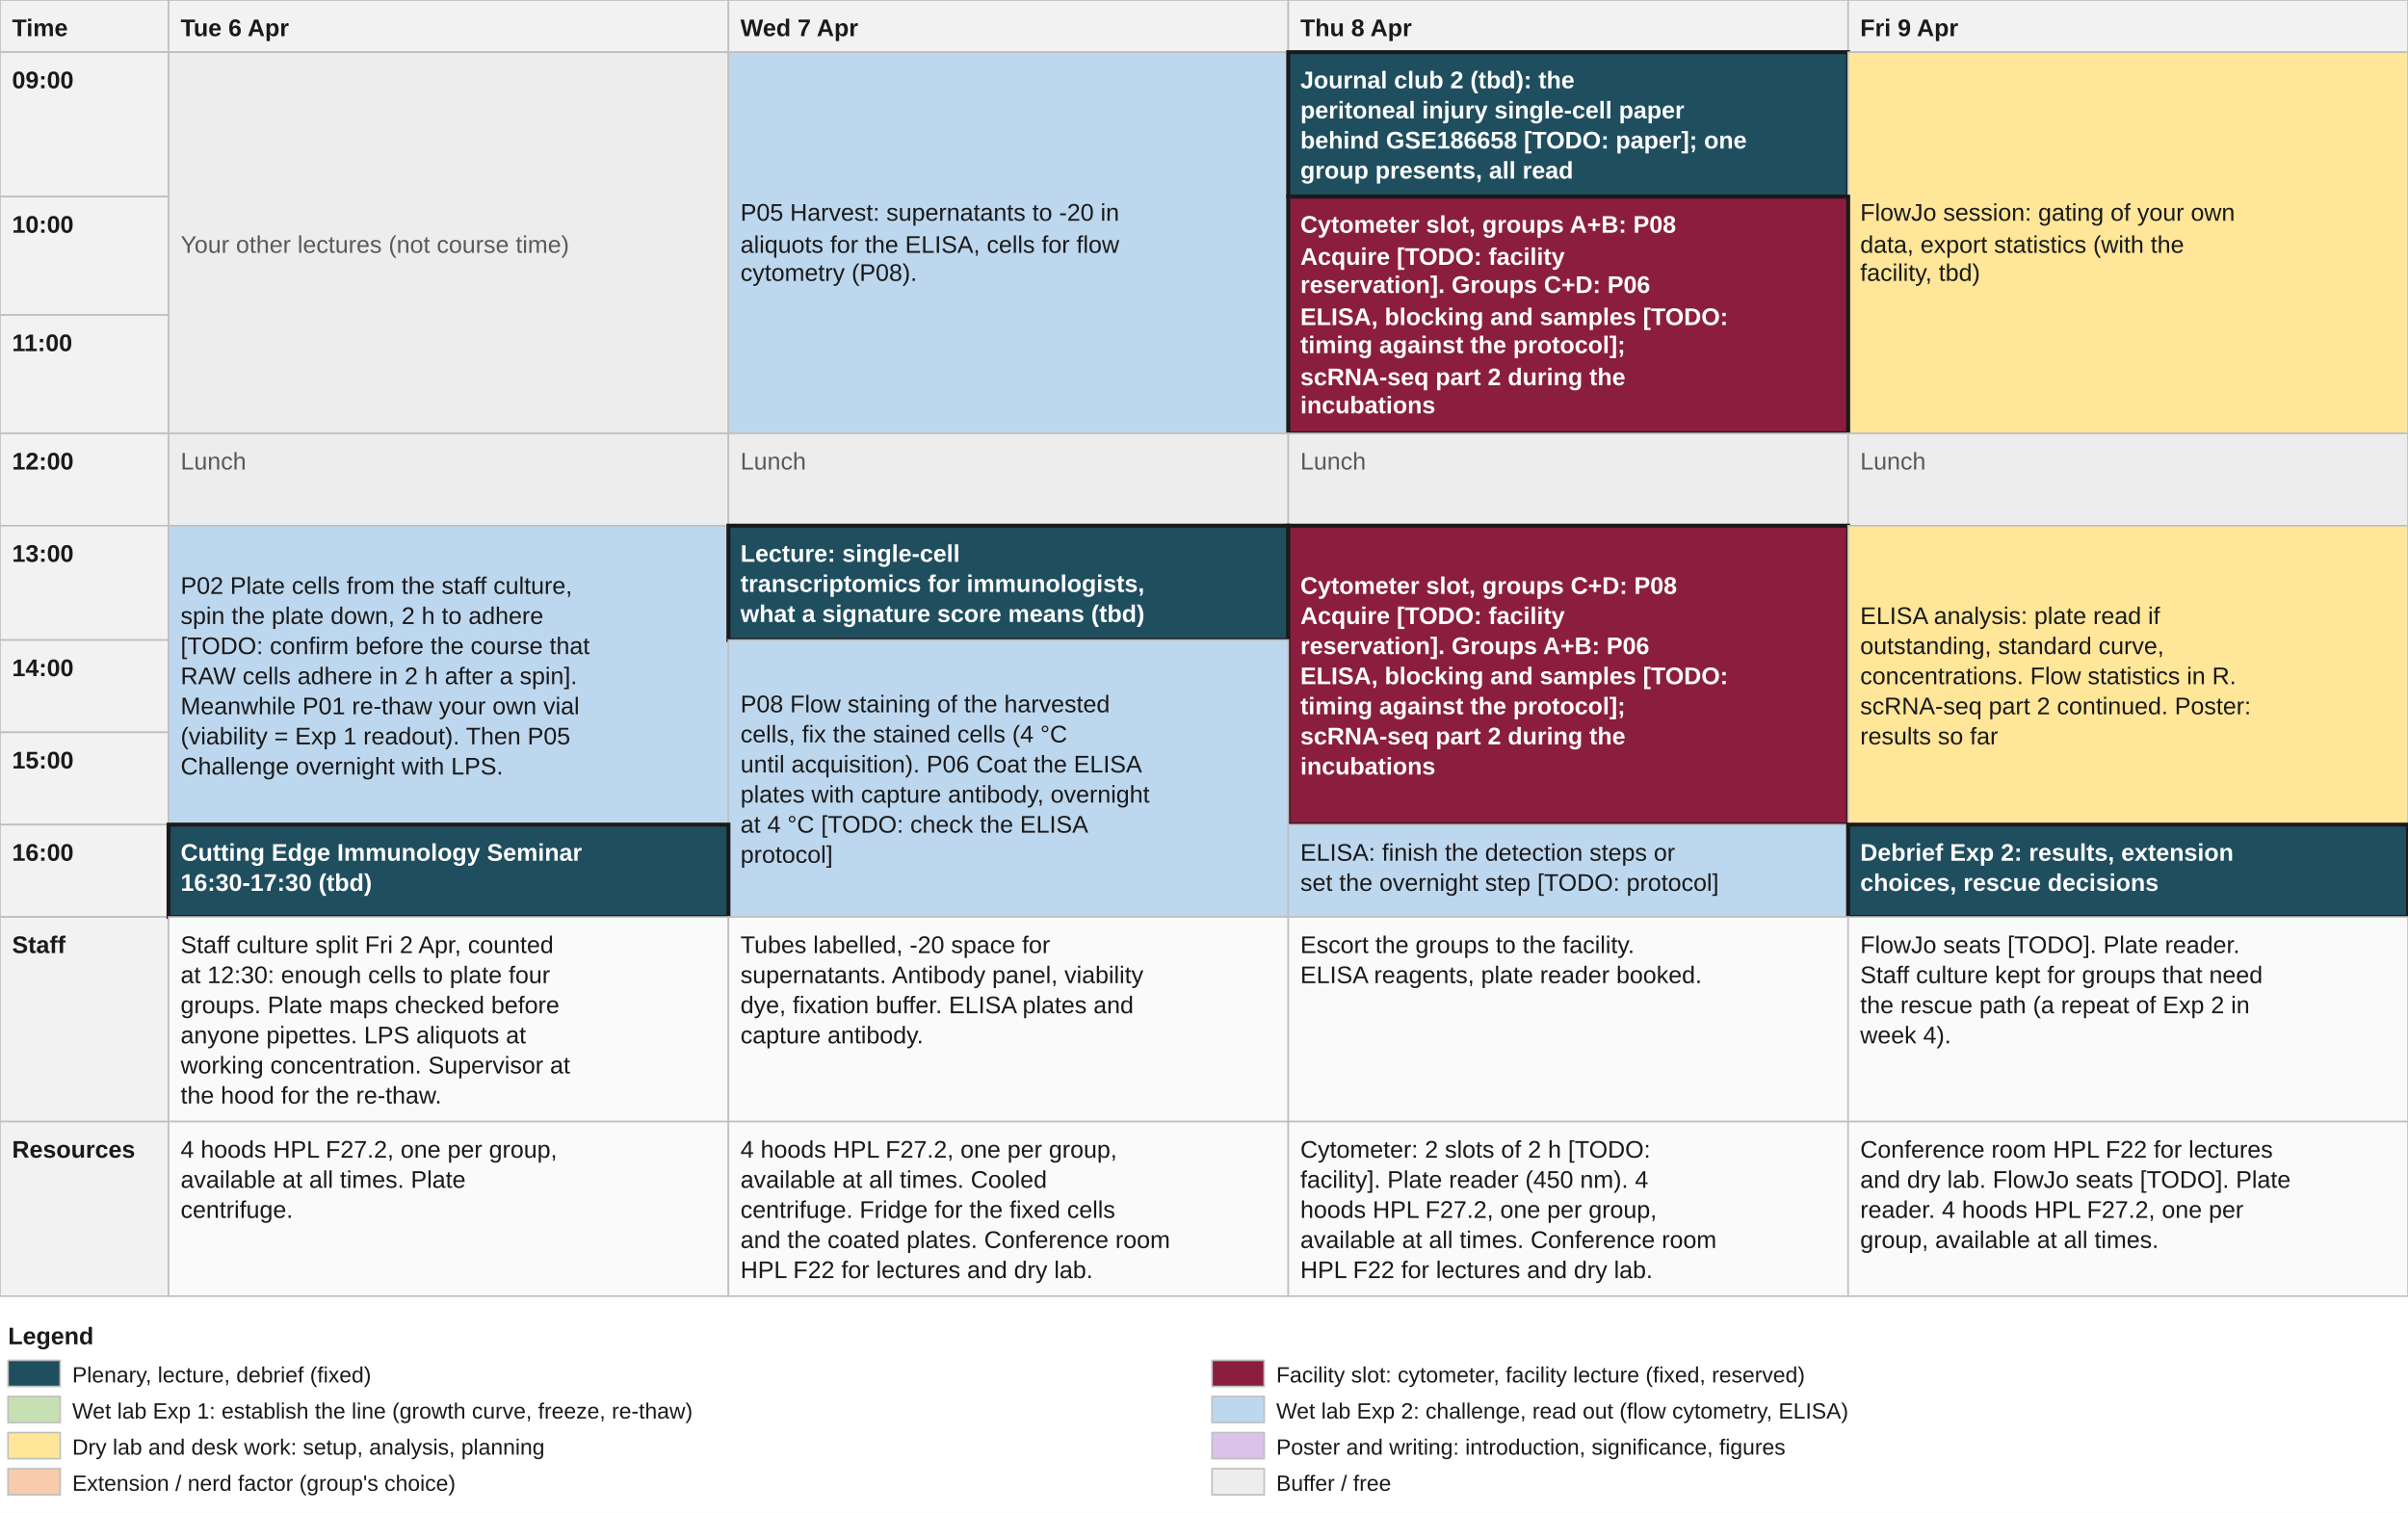
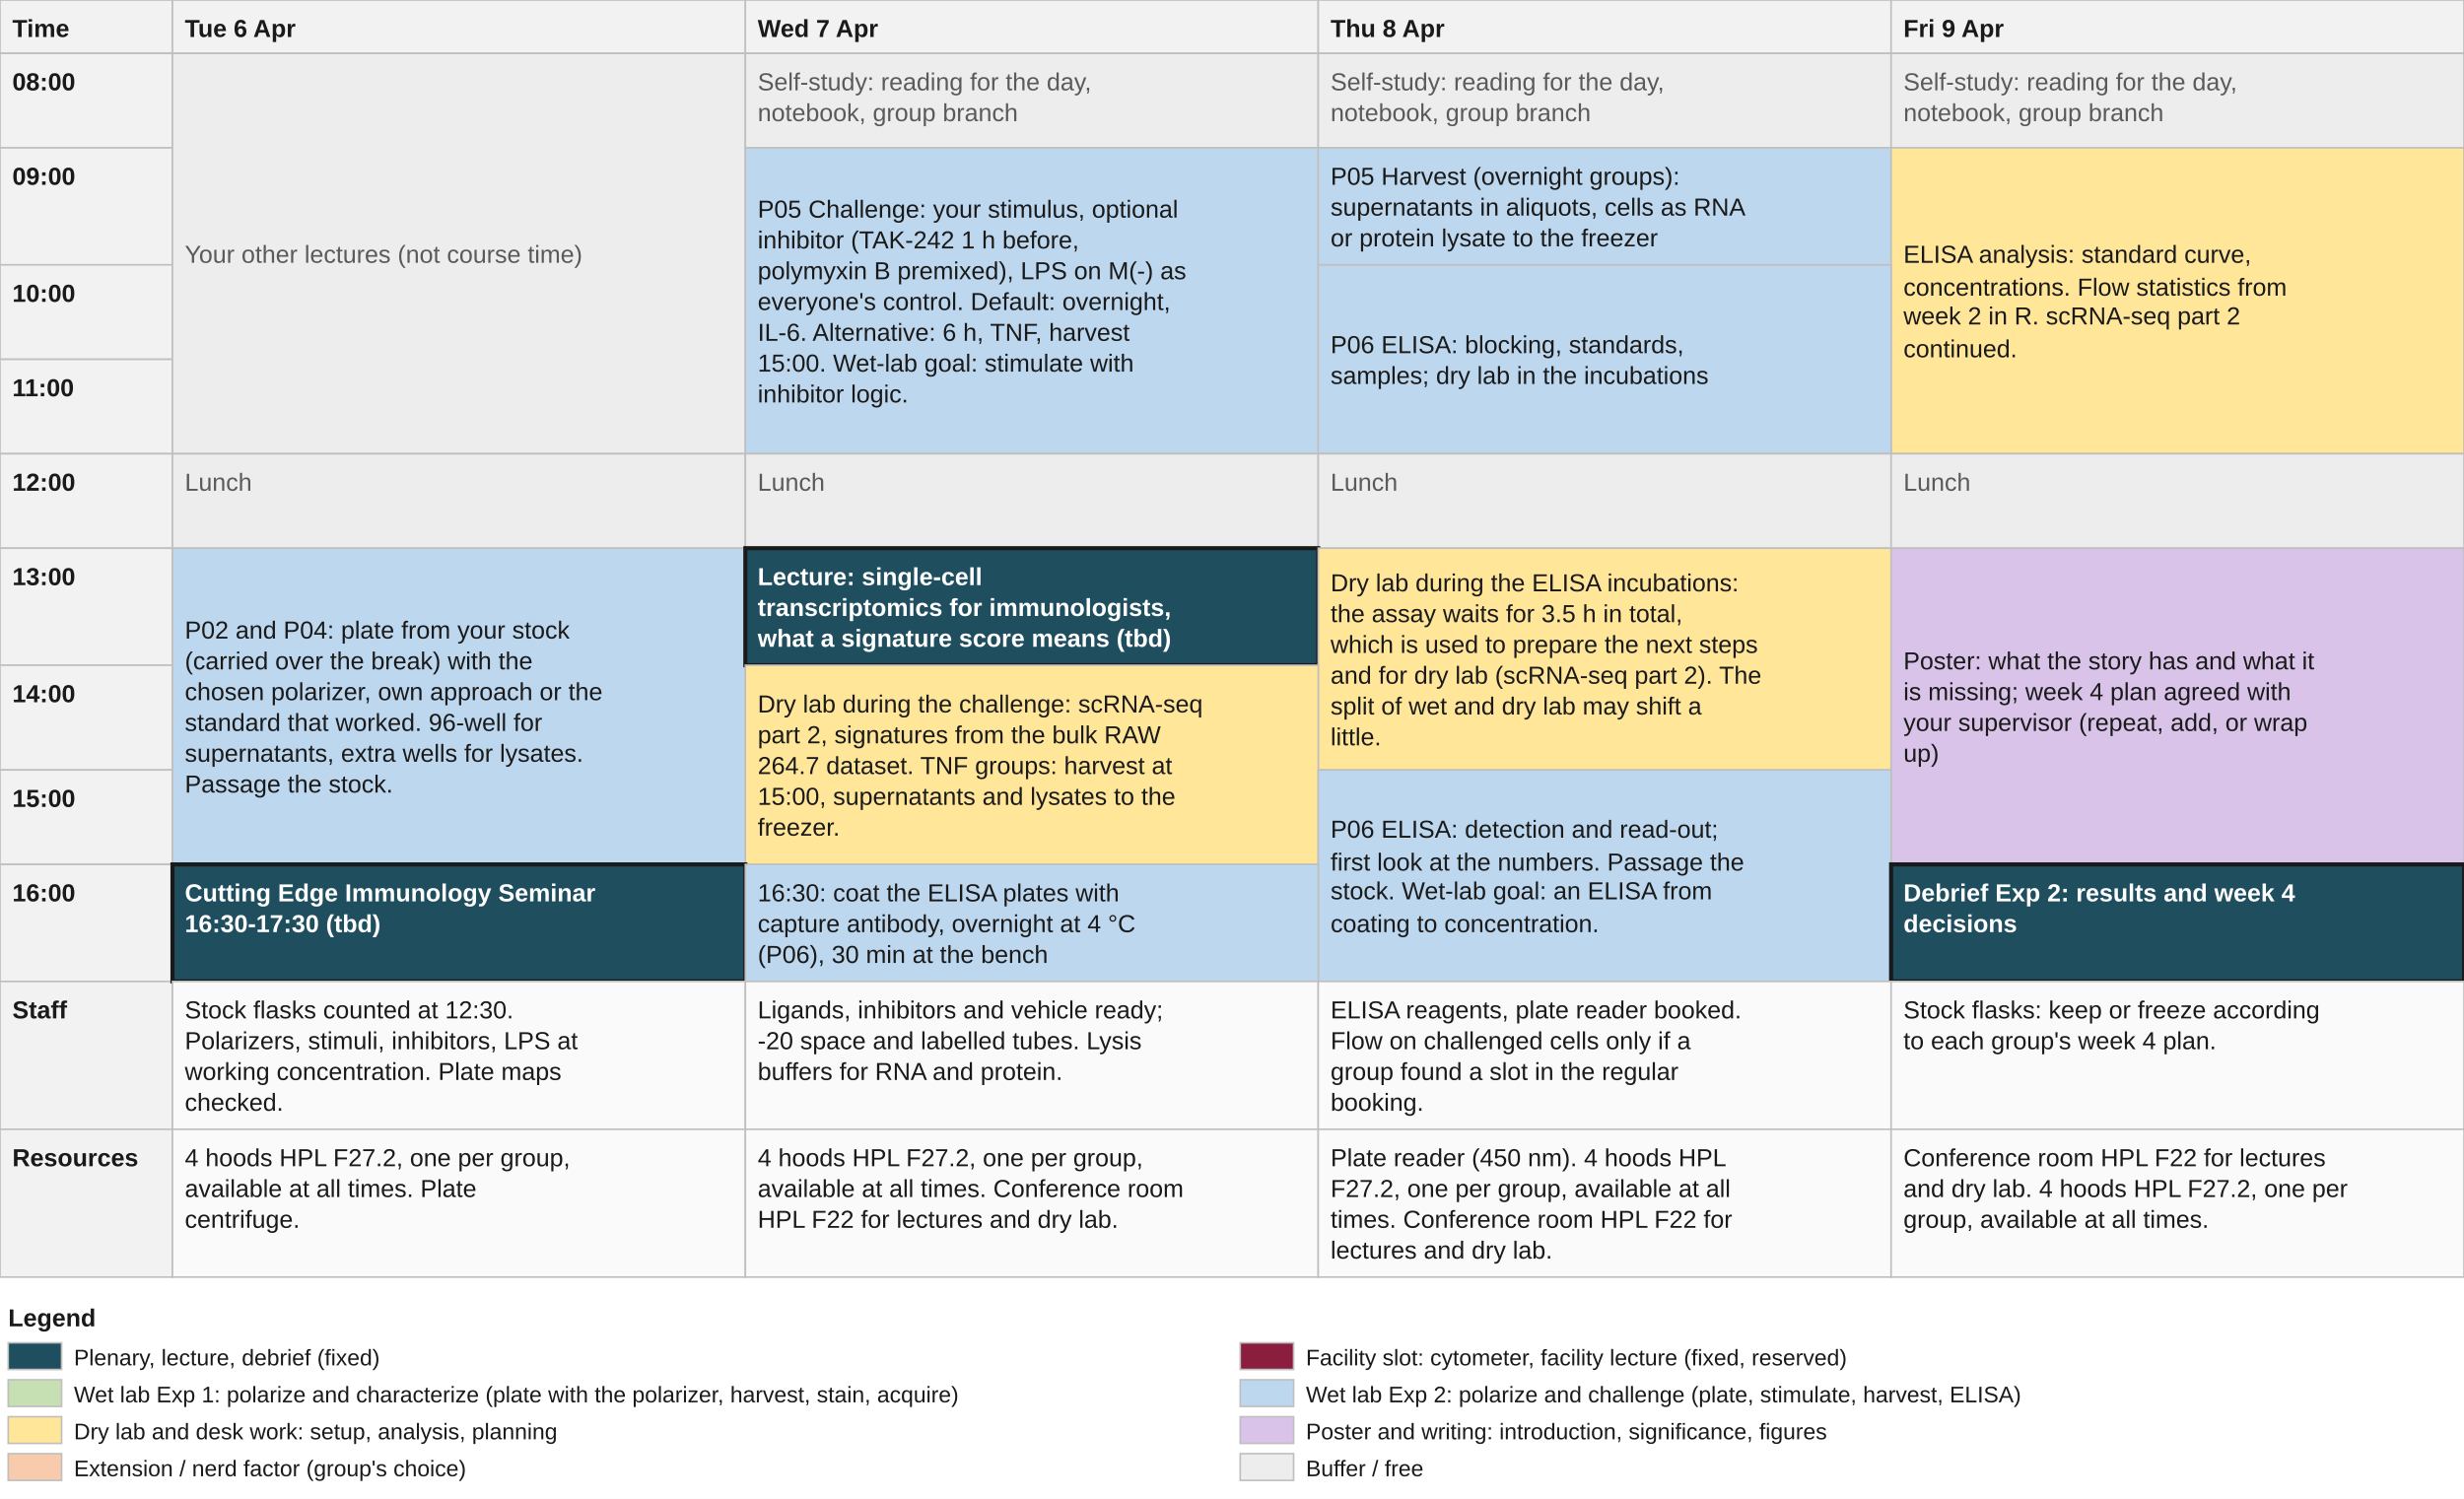
- <svg xmlns="http://www.w3.org/2000/svg" viewBox="0 0 1200 754" width="1200" height="754" font-family="Arial, Helvetica, sans-serif">
-   <rect x="0" y="0" width="1200" height="754" fill="#ffffff" />
+ <svg xmlns="http://www.w3.org/2000/svg" viewBox="0 0 1200 730" width="1200" height="730" font-family="Arial, Helvetica, sans-serif">
+   <rect x="0" y="0" width="1200" height="730" fill="#ffffff" />
  <rect x="0" y="0" width="84" height="26" fill="#F2F2F2" stroke="#BFBFBF" stroke-width="0.8" />
  <text x="6" y="18" font-size="12" fill="#1A1A1A" font-weight="bold">Time</text>
  <rect x="84.0" y="0" width="279.0" height="26" fill="#F2F2F2" stroke="#BFBFBF" stroke-width="0.8" />
  <text x="90" y="18" font-size="12" fill="#1A1A1A" font-weight="bold">Tue 6 Apr</text>
  <rect x="363.0" y="0" width="279.0" height="26" fill="#F2F2F2" stroke="#BFBFBF" stroke-width="0.8" />
  <text x="369" y="18" font-size="12" fill="#1A1A1A" font-weight="bold">Wed 7 Apr</text>
  <rect x="642.0" y="0" width="279.0" height="26" fill="#F2F2F2" stroke="#BFBFBF" stroke-width="0.8" />
  <text x="648" y="18" font-size="12" fill="#1A1A1A" font-weight="bold">Thu 8 Apr</text>
  <rect x="921.0" y="0" width="279.0" height="26" fill="#F2F2F2" stroke="#BFBFBF" stroke-width="0.8" />
  <text x="927" y="18" font-size="12" fill="#1A1A1A" font-weight="bold">Fri 9 Apr</text>
-   <rect x="0" y="26" width="84" height="72" fill="#F2F2F2" stroke="#BFBFBF" stroke-width="0.8" />
-   <text x="6" y="44" font-size="12" fill="#1A1A1A" font-weight="bold">09:00</text>
-   <rect x="0" y="98" width="84" height="59" fill="#F2F2F2" stroke="#BFBFBF" stroke-width="0.8" />
-   <text x="6" y="116" font-size="12" fill="#1A1A1A" font-weight="bold">10:00</text>
-   <rect x="0" y="157" width="84" height="59" fill="#F2F2F2" stroke="#BFBFBF" stroke-width="0.8" />
-   <text x="6" y="175" font-size="12" fill="#1A1A1A" font-weight="bold">11:00</text>
-   <rect x="0" y="216" width="84" height="46" fill="#F2F2F2" stroke="#BFBFBF" stroke-width="0.8" />
-   <text x="6" y="234" font-size="12" fill="#1A1A1A" font-weight="bold">12:00</text>
-   <rect x="0" y="262" width="84" height="57" fill="#F2F2F2" stroke="#BFBFBF" stroke-width="0.8" />
-   <text x="6" y="280" font-size="12" fill="#1A1A1A" font-weight="bold">13:00</text>
-   <rect x="0" y="319" width="84" height="46" fill="#F2F2F2" stroke="#BFBFBF" stroke-width="0.8" />
-   <text x="6" y="337" font-size="12" fill="#1A1A1A" font-weight="bold">14:00</text>
-   <rect x="0" y="365" width="84" height="46" fill="#F2F2F2" stroke="#BFBFBF" stroke-width="0.8" />
-   <text x="6" y="383" font-size="12" fill="#1A1A1A" font-weight="bold">15:00</text>
-   <rect x="0" y="411" width="84" height="46" fill="#F2F2F2" stroke="#BFBFBF" stroke-width="0.8" />
-   <text x="6" y="429" font-size="12" fill="#1A1A1A" font-weight="bold">16:00</text>
-   <rect x="0" y="457" width="84" height="102" fill="#F2F2F2" stroke="#BFBFBF" stroke-width="0.8" />
-   <text x="6" y="475" font-size="12" fill="#1A1A1A" font-weight="bold">Staff</text>
-   <rect x="0" y="559" width="84" height="87" fill="#F2F2F2" stroke="#BFBFBF" stroke-width="0.8" />
-   <text x="6" y="577" font-size="12" fill="#1A1A1A" font-weight="bold">Resources</text>
-   <rect x="84.0" y="26" width="279.0" height="190" fill="#EDEDED" stroke="#BFBFBF" stroke-width="0.8" />
-   <text x="90" y="126" font-size="12" fill="#5A5A5A">Your other lectures (not course time)</text>
-   <rect x="363.0" y="26" width="279.0" height="190" fill="#BDD7EE" stroke="#BFBFBF" stroke-width="0.8" />
-   <text x="369" y="110" font-size="12" fill="#1A1A1A">P05 Harvest: supernatants to -20 in</text>
-   <text x="369" y="126" font-size="12" fill="#1A1A1A">aliquots for the ELISA, cells for flow</text>
-   <text x="369" y="140" font-size="12" fill="#1A1A1A">cytometry (P08).</text>
-   <rect x="642.0" y="26" width="279.0" height="72" fill="#1F4E5F" stroke="#1A1A1A" stroke-width="2" />
-   <text x="648" y="44" font-size="12" fill="#FFFFFF" font-weight="bold">Journal club 2 (tbd): the</text>
-   <text x="648" y="59" font-size="12" fill="#FFFFFF" font-weight="bold">peritoneal injury single-cell paper</text>
-   <text x="648" y="74" font-size="12" fill="#FFFFFF" font-weight="bold">behind GSE186658 [TODO: paper]; one</text>
-   <text x="648" y="89" font-size="12" fill="#FFFFFF" font-weight="bold">group presents, all read</text>
-   <rect x="921.0" y="26" width="279.0" height="190" fill="#FFE699" stroke="#BFBFBF" stroke-width="0.8" />
-   <text x="927" y="110" font-size="12" fill="#1A1A1A">FlowJo session: gating of your own</text>
-   <text x="927" y="126" font-size="12" fill="#1A1A1A">data, export statistics (with the</text>
-   <text x="927" y="140" font-size="12" fill="#1A1A1A">facility, tbd)</text>
-   <rect x="642.0" y="98" width="279.0" height="118" fill="#8B1E3F" stroke="#1A1A1A" stroke-width="2" />
-   <text x="648" y="116" font-size="12" fill="#FFFFFF" font-weight="bold">Cytometer slot, groups A+B: P08</text>
-   <text x="648" y="132" font-size="12" fill="#FFFFFF" font-weight="bold">Acquire [TODO: facility</text>
-   <text x="648" y="146" font-size="12" fill="#FFFFFF" font-weight="bold">reservation]. Groups C+D: P06</text>
-   <text x="648" y="162" font-size="12" fill="#FFFFFF" font-weight="bold">ELISA, blocking and samples [TODO:</text>
-   <text x="648" y="176" font-size="12" fill="#FFFFFF" font-weight="bold">timing against the protocol];</text>
-   <text x="648" y="192" font-size="12" fill="#FFFFFF" font-weight="bold">scRNA-seq part 2 during the</text>
-   <text x="648" y="206" font-size="12" fill="#FFFFFF" font-weight="bold">incubations</text>
-   <rect x="84.0" y="216" width="279.0" height="46" fill="#EDEDED" stroke="#BFBFBF" stroke-width="0.8" />
-   <text x="90" y="234" font-size="12" fill="#5A5A5A">Lunch</text>
-   <rect x="363.0" y="216" width="279.0" height="46" fill="#EDEDED" stroke="#BFBFBF" stroke-width="0.8" />
-   <text x="369" y="234" font-size="12" fill="#5A5A5A">Lunch</text>
-   <rect x="642.0" y="216" width="279.0" height="46" fill="#EDEDED" stroke="#BFBFBF" stroke-width="0.8" />
-   <text x="648" y="234" font-size="12" fill="#5A5A5A">Lunch</text>
-   <rect x="921.0" y="216" width="279.0" height="46" fill="#EDEDED" stroke="#BFBFBF" stroke-width="0.8" />
-   <text x="927" y="234" font-size="12" fill="#5A5A5A">Lunch</text>
-   <rect x="84.0" y="262" width="279.0" height="149" fill="#BDD7EE" stroke="#BFBFBF" stroke-width="0.8" />
-   <text x="90" y="296" font-size="12" fill="#1A1A1A">P02 Plate cells from the staff culture,</text>
-   <text x="90" y="311" font-size="12" fill="#1A1A1A">spin the plate down, 2 h to adhere</text>
-   <text x="90" y="326" font-size="12" fill="#1A1A1A">[TODO: confirm before the course that</text>
-   <text x="90" y="341" font-size="12" fill="#1A1A1A">RAW cells adhere in 2 h after a spin].</text>
-   <text x="90" y="356" font-size="12" fill="#1A1A1A">Meanwhile P01 re-thaw your own vial</text>
-   <text x="90" y="371" font-size="12" fill="#1A1A1A">(viability = Exp 1 readout). Then P05</text>
-   <text x="90" y="386" font-size="12" fill="#1A1A1A">Challenge overnight with LPS.</text>
-   <rect x="363.0" y="262" width="279.0" height="57" fill="#1F4E5F" stroke="#1A1A1A" stroke-width="2" />
-   <text x="369" y="280" font-size="12" fill="#FFFFFF" font-weight="bold">Lecture: single-cell</text>
-   <text x="369" y="295" font-size="12" fill="#FFFFFF" font-weight="bold">transcriptomics for immunologists,</text>
-   <text x="369" y="310" font-size="12" fill="#FFFFFF" font-weight="bold">what a signature score means (tbd)</text>
-   <rect x="642.0" y="262" width="279.0" height="149" fill="#8B1E3F" stroke="#1A1A1A" stroke-width="2" />
-   <text x="648" y="296" font-size="12" fill="#FFFFFF" font-weight="bold">Cytometer slot, groups C+D: P08</text>
-   <text x="648" y="311" font-size="12" fill="#FFFFFF" font-weight="bold">Acquire [TODO: facility</text>
-   <text x="648" y="326" font-size="12" fill="#FFFFFF" font-weight="bold">reservation]. Groups A+B: P06</text>
-   <text x="648" y="341" font-size="12" fill="#FFFFFF" font-weight="bold">ELISA, blocking and samples [TODO:</text>
-   <text x="648" y="356" font-size="12" fill="#FFFFFF" font-weight="bold">timing against the protocol];</text>
-   <text x="648" y="371" font-size="12" fill="#FFFFFF" font-weight="bold">scRNA-seq part 2 during the</text>
-   <text x="648" y="386" font-size="12" fill="#FFFFFF" font-weight="bold">incubations</text>
-   <rect x="921.0" y="262" width="279.0" height="149" fill="#FFE699" stroke="#BFBFBF" stroke-width="0.8" />
-   <text x="927" y="311" font-size="12" fill="#1A1A1A">ELISA analysis: plate read if</text>
-   <text x="927" y="326" font-size="12" fill="#1A1A1A">outstanding, standard curve,</text>
-   <text x="927" y="341" font-size="12" fill="#1A1A1A">concentrations. Flow statistics in R.</text>
-   <text x="927" y="356" font-size="12" fill="#1A1A1A">scRNA-seq part 2 continued. Poster:</text>
-   <text x="927" y="371" font-size="12" fill="#1A1A1A">results so far</text>
-   <rect x="363.0" y="319" width="279.0" height="138" fill="#BDD7EE" stroke="#BFBFBF" stroke-width="0.8" />
-   <text x="369" y="355" font-size="12" fill="#1A1A1A">P08 Flow staining of the harvested</text>
-   <text x="369" y="370" font-size="12" fill="#1A1A1A">cells, fix the stained cells (4 °C</text>
-   <text x="369" y="385" font-size="12" fill="#1A1A1A">until acquisition). P06 Coat the ELISA</text>
-   <text x="369" y="400" font-size="12" fill="#1A1A1A">plates with capture antibody, overnight</text>
-   <text x="369" y="415" font-size="12" fill="#1A1A1A">at 4 °C [TODO: check the ELISA</text>
-   <text x="369" y="430" font-size="12" fill="#1A1A1A">protocol]</text>
-   <rect x="84.0" y="411" width="279.0" height="46" fill="#1F4E5F" stroke="#1A1A1A" stroke-width="2" />
-   <text x="90" y="429" font-size="12" fill="#FFFFFF" font-weight="bold">Cutting Edge Immunology Seminar</text>
-   <text x="90" y="444" font-size="12" fill="#FFFFFF" font-weight="bold">16:30-17:30 (tbd)</text>
-   <rect x="642.0" y="411" width="279.0" height="46" fill="#BDD7EE" stroke="#BFBFBF" stroke-width="0.8" />
-   <text x="648" y="429" font-size="12" fill="#1A1A1A">ELISA: finish the detection steps or</text>
-   <text x="648" y="444" font-size="12" fill="#1A1A1A">set the overnight step [TODO: protocol]</text>
-   <rect x="921.0" y="411" width="279.0" height="46" fill="#1F4E5F" stroke="#1A1A1A" stroke-width="2" />
-   <text x="927" y="429" font-size="12" fill="#FFFFFF" font-weight="bold">Debrief Exp 2: results, extension</text>
-   <text x="927" y="444" font-size="12" fill="#FFFFFF" font-weight="bold">choices, rescue decisions</text>
-   <rect x="84.0" y="457" width="279.0" height="102" fill="#FAFAFA" stroke="#BFBFBF" stroke-width="0.8" />
-   <text x="90" y="475" font-size="12" fill="#1A1A1A">Staff culture split Fri 2 Apr, counted</text>
-   <text x="90" y="490" font-size="12" fill="#1A1A1A">at 12:30: enough cells to plate four</text>
-   <text x="90" y="505" font-size="12" fill="#1A1A1A">groups. Plate maps checked before</text>
-   <text x="90" y="520" font-size="12" fill="#1A1A1A">anyone pipettes. LPS aliquots at</text>
-   <text x="90" y="535" font-size="12" fill="#1A1A1A">working concentration. Supervisor at</text>
-   <text x="90" y="550" font-size="12" fill="#1A1A1A">the hood for the re-thaw.</text>
-   <rect x="363.0" y="457" width="279.0" height="102" fill="#FAFAFA" stroke="#BFBFBF" stroke-width="0.8" />
-   <text x="369" y="475" font-size="12" fill="#1A1A1A">Tubes labelled, -20 space for</text>
-   <text x="369" y="490" font-size="12" fill="#1A1A1A">supernatants. Antibody panel, viability</text>
-   <text x="369" y="505" font-size="12" fill="#1A1A1A">dye, fixation buffer. ELISA plates and</text>
-   <text x="369" y="520" font-size="12" fill="#1A1A1A">capture antibody.</text>
-   <rect x="642.0" y="457" width="279.0" height="102" fill="#FAFAFA" stroke="#BFBFBF" stroke-width="0.8" />
-   <text x="648" y="475" font-size="12" fill="#1A1A1A">Escort the groups to the facility.</text>
-   <text x="648" y="490" font-size="12" fill="#1A1A1A">ELISA reagents, plate reader booked.</text>
-   <rect x="921.0" y="457" width="279.0" height="102" fill="#FAFAFA" stroke="#BFBFBF" stroke-width="0.8" />
-   <text x="927" y="475" font-size="12" fill="#1A1A1A">FlowJo seats [TODO]. Plate reader.</text>
-   <text x="927" y="490" font-size="12" fill="#1A1A1A">Staff culture kept for groups that need</text>
-   <text x="927" y="505" font-size="12" fill="#1A1A1A">the rescue path (a repeat of Exp 2 in</text>
-   <text x="927" y="520" font-size="12" fill="#1A1A1A">week 4).</text>
-   <rect x="84.0" y="559" width="279.0" height="87" fill="#FAFAFA" stroke="#BFBFBF" stroke-width="0.8" />
-   <text x="90" y="577" font-size="12" fill="#1A1A1A">4 hoods HPL F27.2, one per group,</text>
-   <text x="90" y="592" font-size="12" fill="#1A1A1A">available at all times. Plate</text>
-   <text x="90" y="607" font-size="12" fill="#1A1A1A">centrifuge.</text>
-   <rect x="363.0" y="559" width="279.0" height="87" fill="#FAFAFA" stroke="#BFBFBF" stroke-width="0.8" />
-   <text x="369" y="577" font-size="12" fill="#1A1A1A">4 hoods HPL F27.2, one per group,</text>
-   <text x="369" y="592" font-size="12" fill="#1A1A1A">available at all times. Cooled</text>
-   <text x="369" y="607" font-size="12" fill="#1A1A1A">centrifuge. Fridge for the fixed cells</text>
-   <text x="369" y="622" font-size="12" fill="#1A1A1A">and the coated plates. Conference room</text>
-   <text x="369" y="637" font-size="12" fill="#1A1A1A">HPL F22 for lectures and dry lab.</text>
-   <rect x="642.0" y="559" width="279.0" height="87" fill="#FAFAFA" stroke="#BFBFBF" stroke-width="0.8" />
-   <text x="648" y="577" font-size="12" fill="#1A1A1A">Cytometer: 2 slots of 2 h [TODO:</text>
-   <text x="648" y="592" font-size="12" fill="#1A1A1A">facility]. Plate reader (450 nm). 4</text>
-   <text x="648" y="607" font-size="12" fill="#1A1A1A">hoods HPL F27.2, one per group,</text>
-   <text x="648" y="622" font-size="12" fill="#1A1A1A">available at all times. Conference room</text>
-   <text x="648" y="637" font-size="12" fill="#1A1A1A">HPL F22 for lectures and dry lab.</text>
-   <rect x="921.0" y="559" width="279.0" height="87" fill="#FAFAFA" stroke="#BFBFBF" stroke-width="0.8" />
-   <text x="927" y="577" font-size="12" fill="#1A1A1A">Conference room HPL F22 for lectures</text>
-   <text x="927" y="592" font-size="12" fill="#1A1A1A">and dry lab. FlowJo seats [TODO]. Plate</text>
-   <text x="927" y="607" font-size="12" fill="#1A1A1A">reader. 4 hoods HPL F27.2, one per</text>
-   <text x="927" y="622" font-size="12" fill="#1A1A1A">group, available at all times.</text>
-   <text x="4" y="670" font-size="12" font-weight="bold" fill="#1A1A1A">Legend</text>
-   <rect x="4" y="678" width="26" height="13" fill="#1F4E5F" stroke="#BFBFBF" stroke-width="0.8" />
-   <text x="36" y="689" font-size="11" fill="#1A1A1A">Plenary, lecture, debrief (fixed)</text>
-   <rect x="604" y="678" width="26" height="13" fill="#8B1E3F" stroke="#BFBFBF" stroke-width="0.8" />
-   <text x="636" y="689" font-size="11" fill="#1A1A1A">Facility slot: cytometer, facility lecture (fixed, reserved)</text>
-   <rect x="4" y="696" width="26" height="13" fill="#C6E0B4" stroke="#BFBFBF" stroke-width="0.8" />
-   <text x="36" y="707" font-size="11" fill="#1A1A1A">Wet lab Exp 1: establish the line (growth curve, freeze, re-thaw)</text>
-   <rect x="604" y="696" width="26" height="13" fill="#BDD7EE" stroke="#BFBFBF" stroke-width="0.8" />
-   <text x="636" y="707" font-size="11" fill="#1A1A1A">Wet lab Exp 2: challenge, read out (flow cytometry, ELISA)</text>
-   <rect x="4" y="714" width="26" height="13" fill="#FFE699" stroke="#BFBFBF" stroke-width="0.8" />
-   <text x="36" y="725" font-size="11" fill="#1A1A1A">Dry lab and desk work: setup, analysis, planning</text>
-   <rect x="604" y="714" width="26" height="13" fill="#D9C3E9" stroke="#BFBFBF" stroke-width="0.8" />
-   <text x="636" y="725" font-size="11" fill="#1A1A1A">Poster and writing: introduction, significance, figures</text>
-   <rect x="4" y="732" width="26" height="13" fill="#F8CBAD" stroke="#BFBFBF" stroke-width="0.8" />
-   <text x="36" y="743" font-size="11" fill="#1A1A1A">Extension / nerd factor (group's choice)</text>
-   <rect x="604" y="732" width="26" height="13" fill="#EDEDED" stroke="#BFBFBF" stroke-width="0.8" />
-   <text x="636" y="743" font-size="11" fill="#1A1A1A">Buffer / free</text>
+   <rect x="0" y="26" width="84" height="46" fill="#F2F2F2" stroke="#BFBFBF" stroke-width="0.8" />
+   <text x="6" y="44" font-size="12" fill="#1A1A1A" font-weight="bold">08:00</text>
+   <rect x="0" y="72" width="84" height="57" fill="#F2F2F2" stroke="#BFBFBF" stroke-width="0.8" />
+   <text x="6" y="90" font-size="12" fill="#1A1A1A" font-weight="bold">09:00</text>
+   <rect x="0" y="129" width="84" height="46" fill="#F2F2F2" stroke="#BFBFBF" stroke-width="0.8" />
+   <text x="6" y="147" font-size="12" fill="#1A1A1A" font-weight="bold">10:00</text>
+   <rect x="0" y="175" width="84" height="46" fill="#F2F2F2" stroke="#BFBFBF" stroke-width="0.8" />
+   <text x="6" y="193" font-size="12" fill="#1A1A1A" font-weight="bold">11:00</text>
+   <rect x="0" y="221" width="84" height="46" fill="#F2F2F2" stroke="#BFBFBF" stroke-width="0.8" />
+   <text x="6" y="239" font-size="12" fill="#1A1A1A" font-weight="bold">12:00</text>
+   <rect x="0" y="267" width="84" height="57" fill="#F2F2F2" stroke="#BFBFBF" stroke-width="0.8" />
+   <text x="6" y="285" font-size="12" fill="#1A1A1A" font-weight="bold">13:00</text>
+   <rect x="0" y="324" width="84" height="51" fill="#F2F2F2" stroke="#BFBFBF" stroke-width="0.8" />
+   <text x="6" y="342" font-size="12" fill="#1A1A1A" font-weight="bold">14:00</text>
+   <rect x="0" y="375" width="84" height="46" fill="#F2F2F2" stroke="#BFBFBF" stroke-width="0.8" />
+   <text x="6" y="393" font-size="12" fill="#1A1A1A" font-weight="bold">15:00</text>
+   <rect x="0" y="421" width="84" height="57" fill="#F2F2F2" stroke="#BFBFBF" stroke-width="0.8" />
+   <text x="6" y="439" font-size="12" fill="#1A1A1A" font-weight="bold">16:00</text>
+   <rect x="0" y="478" width="84" height="72" fill="#F2F2F2" stroke="#BFBFBF" stroke-width="0.8" />
+   <text x="6" y="496" font-size="12" fill="#1A1A1A" font-weight="bold">Staff</text>
+   <rect x="0" y="550" width="84" height="72" fill="#F2F2F2" stroke="#BFBFBF" stroke-width="0.8" />
+   <text x="6" y="568" font-size="12" fill="#1A1A1A" font-weight="bold">Resources</text>
+   <rect x="84.0" y="26" width="279.0" height="195" fill="#EDEDED" stroke="#BFBFBF" stroke-width="0.8" />
+   <text x="90" y="128" font-size="12" fill="#5A5A5A">Your other lectures (not course time)</text>
+   <rect x="363.0" y="26" width="279.0" height="46" fill="#EDEDED" stroke="#BFBFBF" stroke-width="0.8" />
+   <text x="369" y="44" font-size="12" fill="#5A5A5A">Self-study: reading for the day,</text>
+   <text x="369" y="59" font-size="12" fill="#5A5A5A">notebook, group branch</text>
+   <rect x="642.0" y="26" width="279.0" height="46" fill="#EDEDED" stroke="#BFBFBF" stroke-width="0.8" />
+   <text x="648" y="44" font-size="12" fill="#5A5A5A">Self-study: reading for the day,</text>
+   <text x="648" y="59" font-size="12" fill="#5A5A5A">notebook, group branch</text>
+   <rect x="921.0" y="26" width="279.0" height="46" fill="#EDEDED" stroke="#BFBFBF" stroke-width="0.8" />
+   <text x="927" y="44" font-size="12" fill="#5A5A5A">Self-study: reading for the day,</text>
+   <text x="927" y="59" font-size="12" fill="#5A5A5A">notebook, group branch</text>
+   <rect x="363.0" y="72" width="279.0" height="149" fill="#BDD7EE" stroke="#BFBFBF" stroke-width="0.8" />
+   <text x="369" y="106" font-size="12" fill="#1A1A1A">P05 Challenge: your stimulus, optional</text>
+   <text x="369" y="121" font-size="12" fill="#1A1A1A">inhibitor (TAK-242 1 h before,</text>
+   <text x="369" y="136" font-size="12" fill="#1A1A1A">polymyxin B premixed), LPS on M(-) as</text>
+   <text x="369" y="151" font-size="12" fill="#1A1A1A">everyone's control. Default: overnight,</text>
+   <text x="369" y="166" font-size="12" fill="#1A1A1A">IL-6. Alternative: 6 h, TNF, harvest</text>
+   <text x="369" y="181" font-size="12" fill="#1A1A1A">15:00. Wet-lab goal: stimulate with</text>
+   <text x="369" y="196" font-size="12" fill="#1A1A1A">inhibitor logic.</text>
+   <rect x="642.0" y="72" width="279.0" height="57" fill="#BDD7EE" stroke="#BFBFBF" stroke-width="0.8" />
+   <text x="648" y="90" font-size="12" fill="#1A1A1A">P05 Harvest (overnight groups):</text>
+   <text x="648" y="105" font-size="12" fill="#1A1A1A">supernatants in aliquots, cells as RNA</text>
+   <text x="648" y="120" font-size="12" fill="#1A1A1A">or protein lysate to the freezer</text>
+   <rect x="921.0" y="72" width="279.0" height="149" fill="#FFE699" stroke="#BFBFBF" stroke-width="0.8" />
+   <text x="927" y="128" font-size="12" fill="#1A1A1A">ELISA analysis: standard curve,</text>
+   <text x="927" y="144" font-size="12" fill="#1A1A1A">concentrations. Flow statistics from</text>
+   <text x="927" y="158" font-size="12" fill="#1A1A1A">week 2 in R. scRNA-seq part 2</text>
+   <text x="927" y="174" font-size="12" fill="#1A1A1A">continued.</text>
+   <rect x="642.0" y="129" width="279.0" height="92" fill="#BDD7EE" stroke="#BFBFBF" stroke-width="0.8" />
+   <text x="648" y="172" font-size="12" fill="#1A1A1A">P06 ELISA: blocking, standards,</text>
+   <text x="648" y="187" font-size="12" fill="#1A1A1A">samples; dry lab in the incubations</text>
+   <rect x="84.0" y="221" width="279.0" height="46" fill="#EDEDED" stroke="#BFBFBF" stroke-width="0.8" />
+   <text x="90" y="239" font-size="12" fill="#5A5A5A">Lunch</text>
+   <rect x="363.0" y="221" width="279.0" height="46" fill="#EDEDED" stroke="#BFBFBF" stroke-width="0.8" />
+   <text x="369" y="239" font-size="12" fill="#5A5A5A">Lunch</text>
+   <rect x="642.0" y="221" width="279.0" height="46" fill="#EDEDED" stroke="#BFBFBF" stroke-width="0.8" />
+   <text x="648" y="239" font-size="12" fill="#5A5A5A">Lunch</text>
+   <rect x="921.0" y="221" width="279.0" height="46" fill="#EDEDED" stroke="#BFBFBF" stroke-width="0.8" />
+   <text x="927" y="239" font-size="12" fill="#5A5A5A">Lunch</text>
+   <rect x="84.0" y="267" width="279.0" height="154" fill="#BDD7EE" stroke="#BFBFBF" stroke-width="0.8" />
+   <text x="90" y="311" font-size="12" fill="#1A1A1A">P02 and P04: plate from your stock</text>
+   <text x="90" y="326" font-size="12" fill="#1A1A1A">(carried over the break) with the</text>
+   <text x="90" y="341" font-size="12" fill="#1A1A1A">chosen polarizer, own approach or the</text>
+   <text x="90" y="356" font-size="12" fill="#1A1A1A">standard that worked. 96-well for</text>
+   <text x="90" y="371" font-size="12" fill="#1A1A1A">supernatants, extra wells for lysates.</text>
+   <text x="90" y="386" font-size="12" fill="#1A1A1A">Passage the stock.</text>
+   <rect x="363.0" y="267" width="279.0" height="57" fill="#1F4E5F" stroke="#1A1A1A" stroke-width="2" />
+   <text x="369" y="285" font-size="12" fill="#FFFFFF" font-weight="bold">Lecture: single-cell</text>
+   <text x="369" y="300" font-size="12" fill="#FFFFFF" font-weight="bold">transcriptomics for immunologists,</text>
+   <text x="369" y="315" font-size="12" fill="#FFFFFF" font-weight="bold">what a signature score means (tbd)</text>
+   <rect x="642.0" y="267" width="279.0" height="108" fill="#FFE699" stroke="#BFBFBF" stroke-width="0.8" />
+   <text x="648" y="288" font-size="12" fill="#1A1A1A">Dry lab during the ELISA incubations:</text>
+   <text x="648" y="303" font-size="12" fill="#1A1A1A">the assay waits for 3.5 h in total,</text>
+   <text x="648" y="318" font-size="12" fill="#1A1A1A">which is used to prepare the next steps</text>
+   <text x="648" y="333" font-size="12" fill="#1A1A1A">and for dry lab (scRNA-seq part 2). The</text>
+   <text x="648" y="348" font-size="12" fill="#1A1A1A">split of wet and dry lab may shift a</text>
+   <text x="648" y="363" font-size="12" fill="#1A1A1A">little.</text>
+   <rect x="921.0" y="267" width="279.0" height="154" fill="#D9C3E9" stroke="#BFBFBF" stroke-width="0.8" />
+   <text x="927" y="326" font-size="12" fill="#1A1A1A">Poster: what the story has and what it</text>
+   <text x="927" y="341" font-size="12" fill="#1A1A1A">is missing; week 4 plan agreed with</text>
+   <text x="927" y="356" font-size="12" fill="#1A1A1A">your supervisor (repeat, add, or wrap</text>
+   <text x="927" y="371" font-size="12" fill="#1A1A1A">up)</text>
+   <rect x="363.0" y="324" width="279.0" height="97" fill="#FFE699" stroke="#BFBFBF" stroke-width="0.8" />
+   <text x="369" y="347" font-size="12" fill="#1A1A1A">Dry lab during the challenge: scRNA-seq</text>
+   <text x="369" y="362" font-size="12" fill="#1A1A1A">part 2, signatures from the bulk RAW</text>
+   <text x="369" y="377" font-size="12" fill="#1A1A1A">264.7 dataset. TNF groups: harvest at</text>
+   <text x="369" y="392" font-size="12" fill="#1A1A1A">15:00, supernatants and lysates to the</text>
+   <text x="369" y="407" font-size="12" fill="#1A1A1A">freezer.</text>
+   <rect x="642.0" y="375" width="279.0" height="103" fill="#BDD7EE" stroke="#BFBFBF" stroke-width="0.8" />
+   <text x="648" y="408" font-size="12" fill="#1A1A1A">P06 ELISA: detection and read-out;</text>
+   <text x="648" y="424" font-size="12" fill="#1A1A1A">first look at the numbers. Passage the</text>
+   <text x="648" y="438" font-size="12" fill="#1A1A1A">stock. Wet-lab goal: an ELISA from</text>
+   <text x="648" y="454" font-size="12" fill="#1A1A1A">coating to concentration.</text>
+   <rect x="84.0" y="421" width="279.0" height="57" fill="#1F4E5F" stroke="#1A1A1A" stroke-width="2" />
+   <text x="90" y="439" font-size="12" fill="#FFFFFF" font-weight="bold">Cutting Edge Immunology Seminar</text>
+   <text x="90" y="454" font-size="12" fill="#FFFFFF" font-weight="bold">16:30-17:30 (tbd)</text>
+   <rect x="363.0" y="421" width="279.0" height="57" fill="#BDD7EE" stroke="#BFBFBF" stroke-width="0.8" />
+   <text x="369" y="439" font-size="12" fill="#1A1A1A">16:30: coat the ELISA plates with</text>
+   <text x="369" y="454" font-size="12" fill="#1A1A1A">capture antibody, overnight at 4 °C</text>
+   <text x="369" y="469" font-size="12" fill="#1A1A1A">(P06), 30 min at the bench</text>
+   <rect x="921.0" y="421" width="279.0" height="57" fill="#1F4E5F" stroke="#1A1A1A" stroke-width="2" />
+   <text x="927" y="439" font-size="12" fill="#FFFFFF" font-weight="bold">Debrief Exp 2: results and week 4</text>
+   <text x="927" y="454" font-size="12" fill="#FFFFFF" font-weight="bold">decisions</text>
+   <rect x="84.0" y="478" width="279.0" height="72" fill="#FAFAFA" stroke="#BFBFBF" stroke-width="0.8" />
+   <text x="90" y="496" font-size="12" fill="#1A1A1A">Stock flasks counted at 12:30.</text>
+   <text x="90" y="511" font-size="12" fill="#1A1A1A">Polarizers, stimuli, inhibitors, LPS at</text>
+   <text x="90" y="526" font-size="12" fill="#1A1A1A">working concentration. Plate maps</text>
+   <text x="90" y="541" font-size="12" fill="#1A1A1A">checked.</text>
+   <rect x="363.0" y="478" width="279.0" height="72" fill="#FAFAFA" stroke="#BFBFBF" stroke-width="0.8" />
+   <text x="369" y="496" font-size="12" fill="#1A1A1A">Ligands, inhibitors and vehicle ready;</text>
+   <text x="369" y="511" font-size="12" fill="#1A1A1A">-20 space and labelled tubes. Lysis</text>
+   <text x="369" y="526" font-size="12" fill="#1A1A1A">buffers for RNA and protein.</text>
+   <rect x="642.0" y="478" width="279.0" height="72" fill="#FAFAFA" stroke="#BFBFBF" stroke-width="0.8" />
+   <text x="648" y="496" font-size="12" fill="#1A1A1A">ELISA reagents, plate reader booked.</text>
+   <text x="648" y="511" font-size="12" fill="#1A1A1A">Flow on challenged cells only if a</text>
+   <text x="648" y="526" font-size="12" fill="#1A1A1A">group found a slot in the regular</text>
+   <text x="648" y="541" font-size="12" fill="#1A1A1A">booking.</text>
+   <rect x="921.0" y="478" width="279.0" height="72" fill="#FAFAFA" stroke="#BFBFBF" stroke-width="0.8" />
+   <text x="927" y="496" font-size="12" fill="#1A1A1A">Stock flasks: keep or freeze according</text>
+   <text x="927" y="511" font-size="12" fill="#1A1A1A">to each group's week 4 plan.</text>
+   <rect x="84.0" y="550" width="279.0" height="72" fill="#FAFAFA" stroke="#BFBFBF" stroke-width="0.8" />
+   <text x="90" y="568" font-size="12" fill="#1A1A1A">4 hoods HPL F27.2, one per group,</text>
+   <text x="90" y="583" font-size="12" fill="#1A1A1A">available at all times. Plate</text>
+   <text x="90" y="598" font-size="12" fill="#1A1A1A">centrifuge.</text>
+   <rect x="363.0" y="550" width="279.0" height="72" fill="#FAFAFA" stroke="#BFBFBF" stroke-width="0.8" />
+   <text x="369" y="568" font-size="12" fill="#1A1A1A">4 hoods HPL F27.2, one per group,</text>
+   <text x="369" y="583" font-size="12" fill="#1A1A1A">available at all times. Conference room</text>
+   <text x="369" y="598" font-size="12" fill="#1A1A1A">HPL F22 for lectures and dry lab.</text>
+   <rect x="642.0" y="550" width="279.0" height="72" fill="#FAFAFA" stroke="#BFBFBF" stroke-width="0.8" />
+   <text x="648" y="568" font-size="12" fill="#1A1A1A">Plate reader (450 nm). 4 hoods HPL</text>
+   <text x="648" y="583" font-size="12" fill="#1A1A1A">F27.2, one per group, available at all</text>
+   <text x="648" y="598" font-size="12" fill="#1A1A1A">times. Conference room HPL F22 for</text>
+   <text x="648" y="613" font-size="12" fill="#1A1A1A">lectures and dry lab.</text>
+   <rect x="921.0" y="550" width="279.0" height="72" fill="#FAFAFA" stroke="#BFBFBF" stroke-width="0.8" />
+   <text x="927" y="568" font-size="12" fill="#1A1A1A">Conference room HPL F22 for lectures</text>
+   <text x="927" y="583" font-size="12" fill="#1A1A1A">and dry lab. 4 hoods HPL F27.2, one per</text>
+   <text x="927" y="598" font-size="12" fill="#1A1A1A">group, available at all times.</text>
+   <text x="4" y="646" font-size="12" font-weight="bold" fill="#1A1A1A">Legend</text>
+   <rect x="4" y="654" width="26" height="13" fill="#1F4E5F" stroke="#BFBFBF" stroke-width="0.8" />
+   <text x="36" y="665" font-size="11" fill="#1A1A1A">Plenary, lecture, debrief (fixed)</text>
+   <rect x="604" y="654" width="26" height="13" fill="#8B1E3F" stroke="#BFBFBF" stroke-width="0.8" />
+   <text x="636" y="665" font-size="11" fill="#1A1A1A">Facility slot: cytometer, facility lecture (fixed, reserved)</text>
+   <rect x="4" y="672" width="26" height="13" fill="#C6E0B4" stroke="#BFBFBF" stroke-width="0.8" />
+   <text x="36" y="683" font-size="11" fill="#1A1A1A">Wet lab Exp 1: polarize and characterize (plate with the polarizer, harvest, stain, acquire)</text>
+   <rect x="604" y="672" width="26" height="13" fill="#BDD7EE" stroke="#BFBFBF" stroke-width="0.8" />
+   <text x="636" y="683" font-size="11" fill="#1A1A1A">Wet lab Exp 2: polarize and challenge (plate, stimulate, harvest, ELISA)</text>
+   <rect x="4" y="690" width="26" height="13" fill="#FFE699" stroke="#BFBFBF" stroke-width="0.8" />
+   <text x="36" y="701" font-size="11" fill="#1A1A1A">Dry lab and desk work: setup, analysis, planning</text>
+   <rect x="604" y="690" width="26" height="13" fill="#D9C3E9" stroke="#BFBFBF" stroke-width="0.8" />
+   <text x="636" y="701" font-size="11" fill="#1A1A1A">Poster and writing: introduction, significance, figures</text>
+   <rect x="4" y="708" width="26" height="13" fill="#F8CBAD" stroke="#BFBFBF" stroke-width="0.8" />
+   <text x="36" y="719" font-size="11" fill="#1A1A1A">Extension / nerd factor (group's choice)</text>
+   <rect x="604" y="708" width="26" height="13" fill="#EDEDED" stroke="#BFBFBF" stroke-width="0.8" />
+   <text x="636" y="719" font-size="11" fill="#1A1A1A">Buffer / free</text>
</svg>
